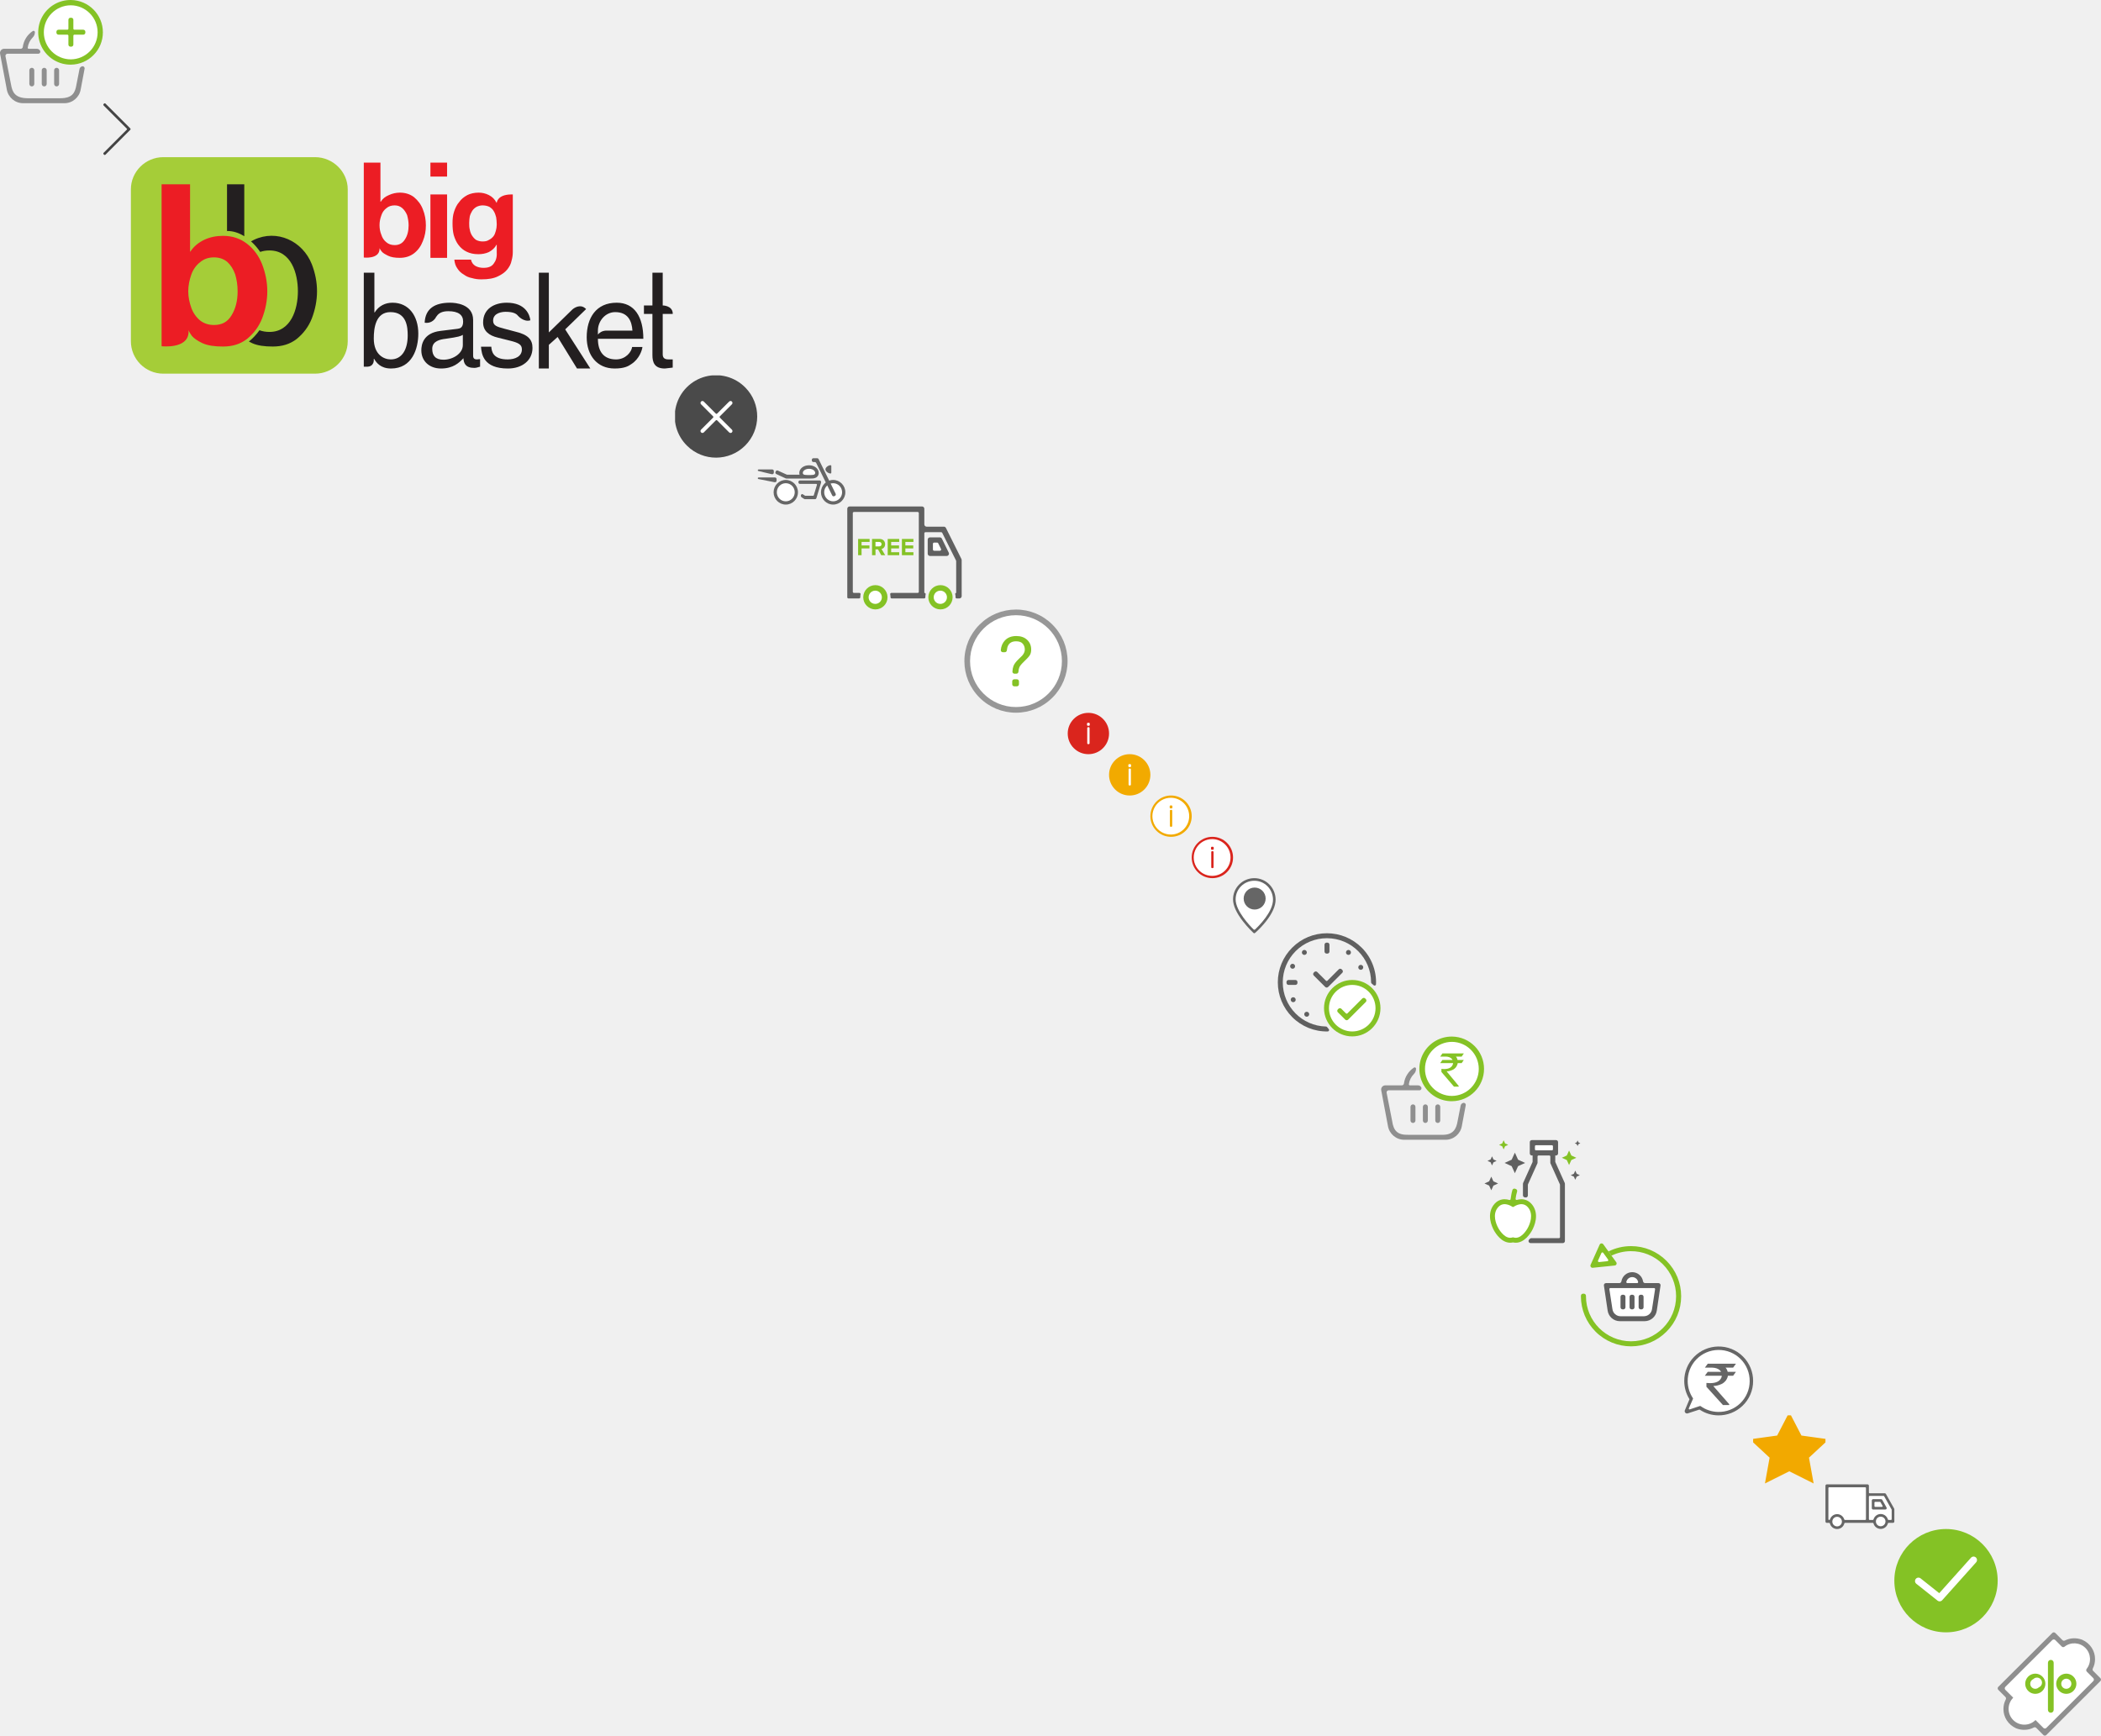
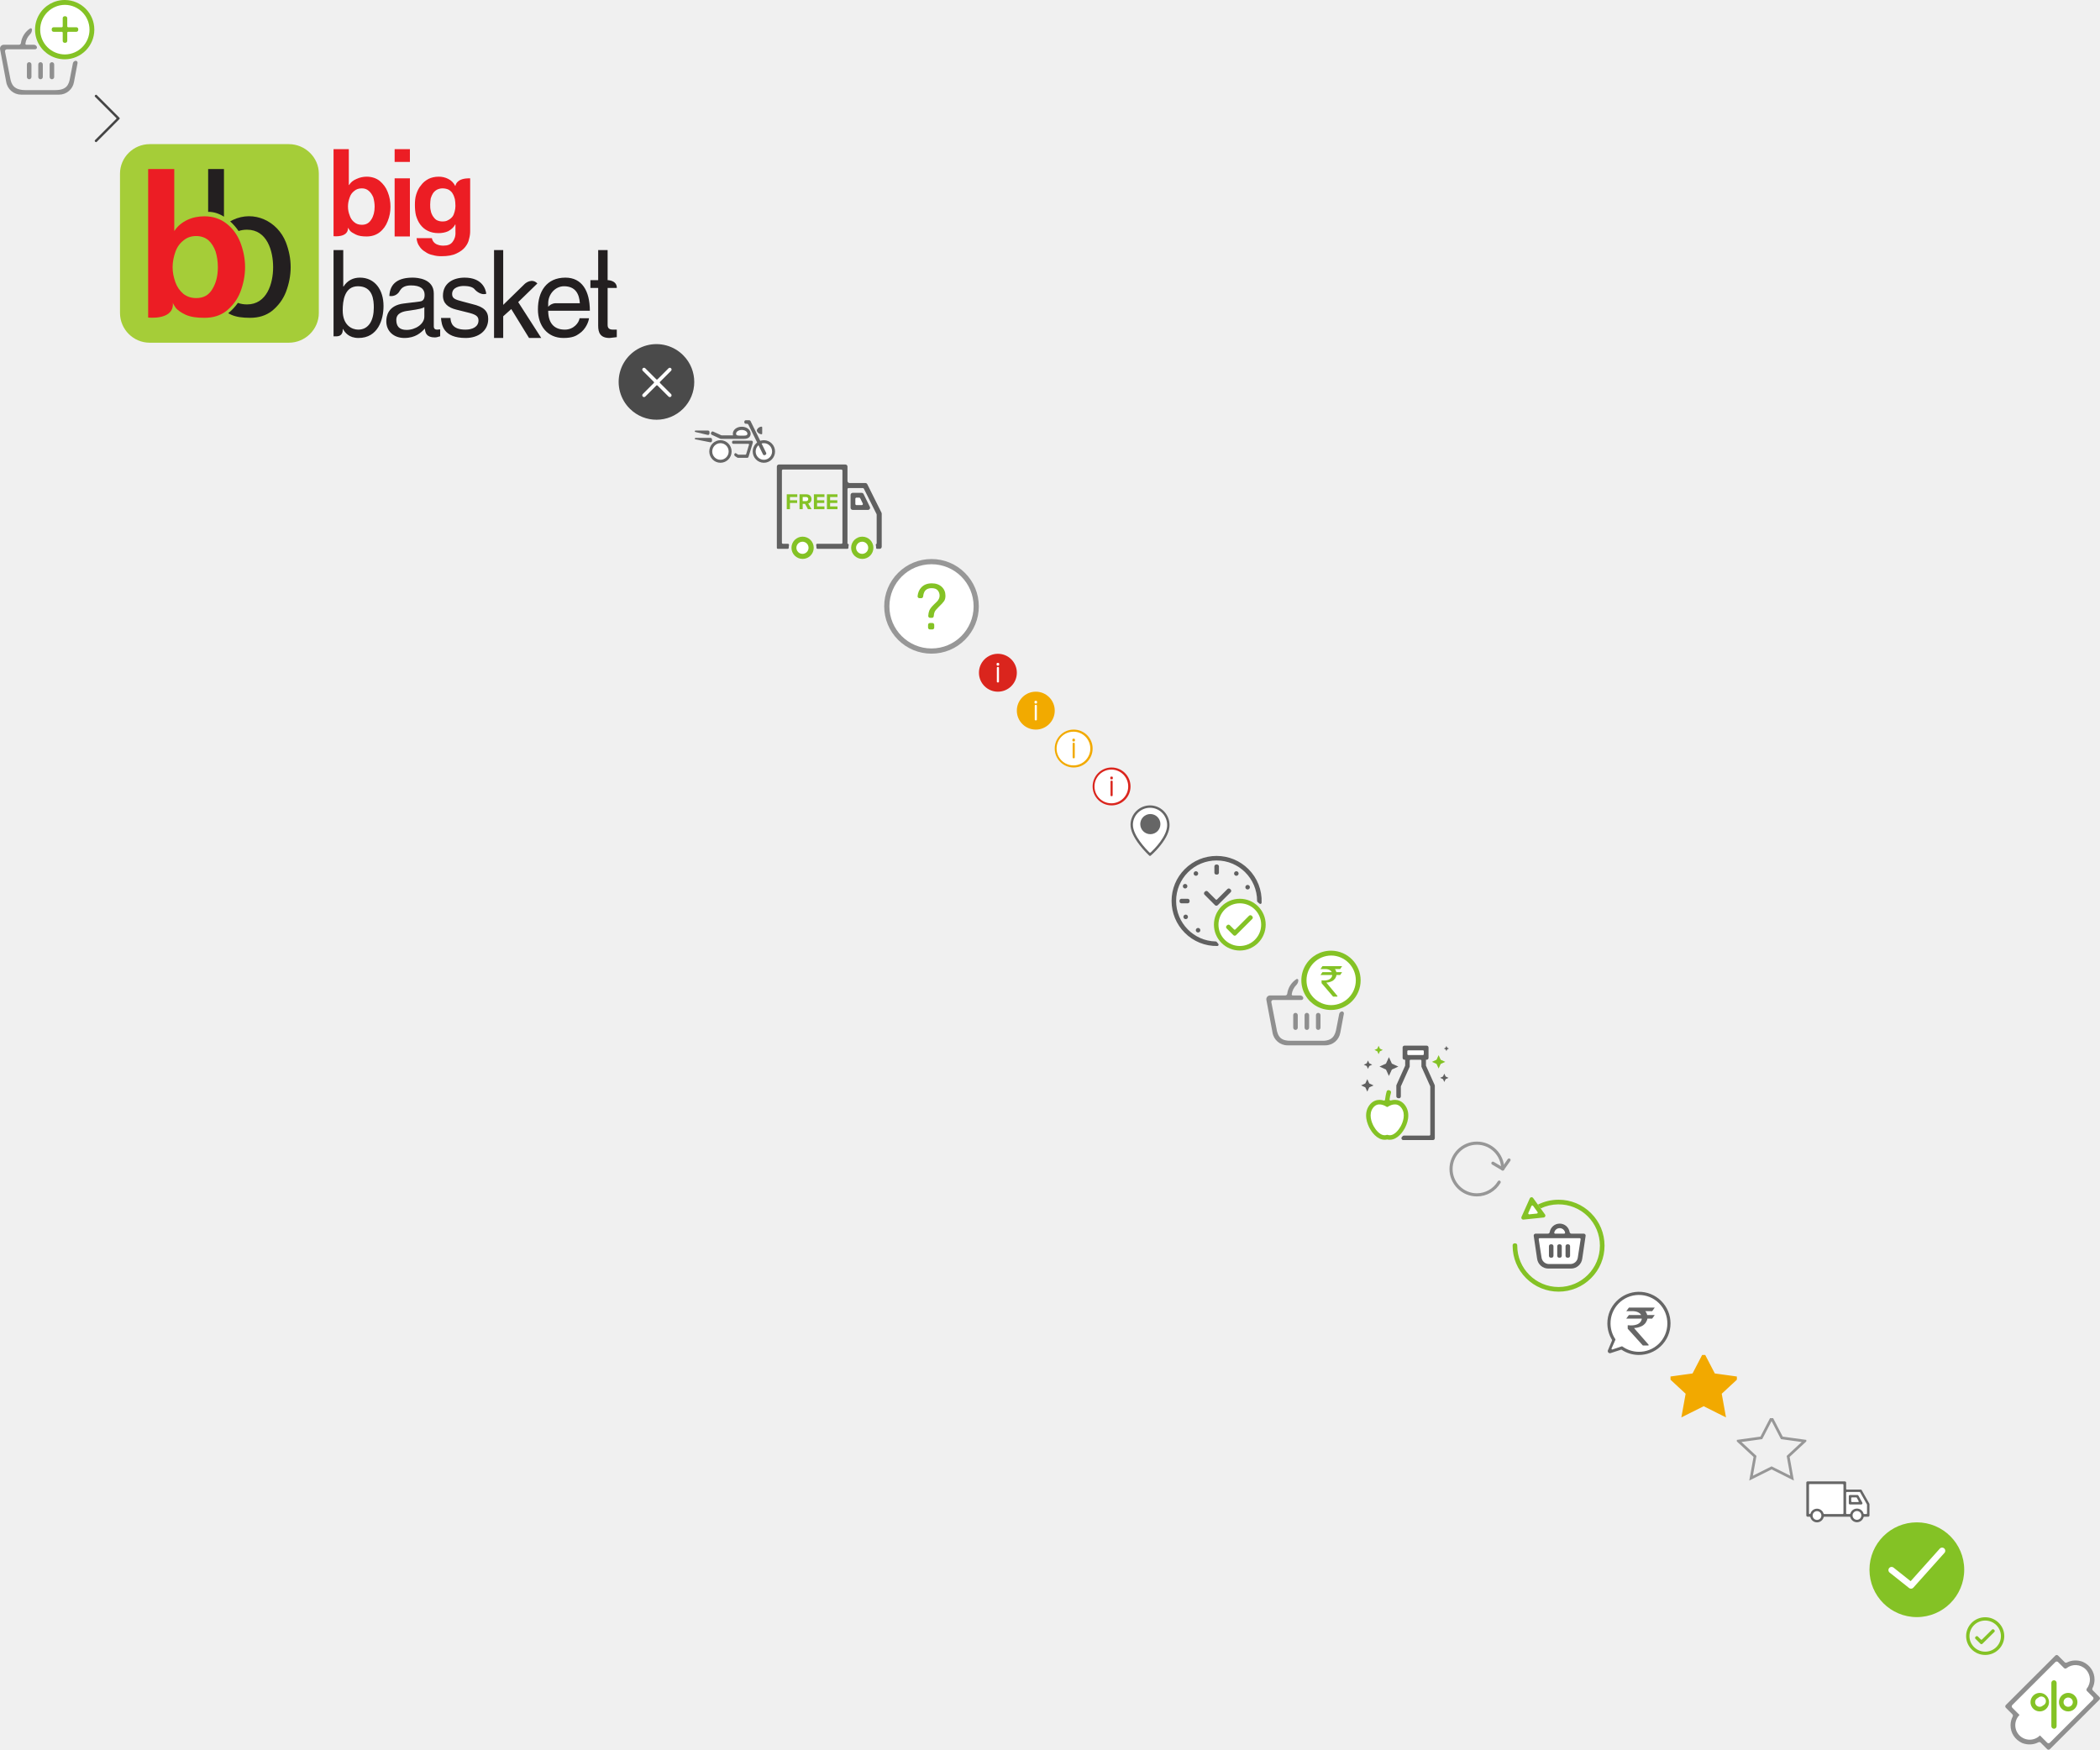
- <svg xmlns="http://www.w3.org/2000/svg" width="610" height="504" viewBox="0 0 610 504">
+ <svg xmlns="http://www.w3.org/2000/svg" width="665" height="554" viewBox="0 0 665 554">
  <svg width="30" height="30" viewBox="0 0 30 30" id="add-item" x="0" y="0">
    <g fill="none" fill-rule="evenodd">
      <path d="M20.58 0a9.388 9.388 0 1 0-.001 18.775A9.388 9.388 0 0 0 20.58 0z" fill="#84C225" />
      <path d="M20.58 17.24a7.852 7.852 0 1 1-.001-15.704 7.852 7.852 0 0 1 .001 15.703z" fill="#FFF" />
      <rect fill="#8F8F8F" fill-rule="nonzero" x="12.119" y="19.69" width="1.44" height="5.4" rx=".72" />
      <path d="M24.18 8.629H21.6a.3.3 0 0 1-.3-.3v-2.58a.6.6 0 0 0-.6-.6h-.24a.6.6 0 0 0-.6.6v2.58a.3.3 0 0 1-.3.3h-2.58a.6.6 0 0 0-.6.6v.24a.6.6 0 0 0 .6.6h2.58a.3.3 0 0 1 .3.3v2.58a.6.6 0 0 0 .6.6h.24a.6.6 0 0 0 .6-.6v-2.58a.3.3 0 0 1 .3-.3h2.58a.6.6 0 0 0 .6-.6v-.24a.6.6 0 0 0-.6-.6z" fill="#84C225" />
      <rect fill="#8F8F8F" fill-rule="nonzero" x="8.519" y="19.69" width="1.44" height="5.4" rx=".72" />
      <rect fill="#8F8F8F" fill-rule="nonzero" x="15.719" y="19.69" width="1.44" height="5.4" rx=".72" />
      <path d="M23.773 19.276a1.02 1.02 0 0 0-.692.772L22.21 24.5c-.379 2.322-1.077 4.03-4.74 4.028h-9.54c-3.531-.072-4.359-1.706-4.74-4.028l-1.601-8.18a.6.6 0 0 1 .588-.715h8.927a.6.6 0 0 0 .517-.905l-.01-.014a1.063 1.063 0 0 0-.91-.52H8.347a.3.3 0 0 1-.3-.341 5.126 5.126 0 0 1 1.468-2.961c.4-.407.622-.955.616-1.526v-.01a.389.389 0 0 0-.605-.321 6.587 6.587 0 0 0-2.91 4.637.6.6 0 0 1-.594.523H1.2a1.2 1.2 0 0 0-1.179 1.42L1.967 25.94a4.8 4.8 0 0 0 4.74 4.028h11.988a4.8 4.8 0 0 0 4.74-4.028l1.125-5.985a.6.6 0 0 0-.768-.684l-.019.005z" fill="#8F8F8F" />
    </g>
  </svg>
  <svg width="8" height="15" viewBox="0 0 8 15" id="arrow-right" x="30" y="30">
    <path d="M.208.086L.086.208a.294.294 0 0 0 0 .417l6.772 6.77a.147.147 0 0 1 0 .209L.086 14.375a.294.294 0 0 0 0 .417l.122.122a.294.294 0 0 0 .417 0l7.197-7.215a.294.294 0 0 0 0-.415L.625.086a.294.294 0 0 0-.417 0" fill="#444" fill-rule="evenodd" />
  </svg>
  <svg width="158" height="64" viewBox="0 0 158 64" id="bigbasket" x="38" y="45">
    <g fill="none" fill-rule="evenodd">
      <path d="M9.409.637h44.055c5.188 0 9.497 4.227 9.497 9.333v44.114c0 5.195-4.309 9.422-9.497 9.422H9.41c-5.188 0-9.41-4.227-9.41-9.422V9.97C0 4.864 4.222.637 9.41.637" fill="#A5CD38" />
      <path d="M79.58 24.5c-.702 1.144-1.67 1.672-2.989 1.672-.967 0-1.758-.264-2.374-.792-.704-.528-1.231-1.321-1.495-2.201-.352-.88-.528-1.762-.528-2.818 0-.969.176-1.85.528-2.818a4.077 4.077 0 0 1 1.495-2.113c.616-.529 1.407-.792 2.374-.792.88 0 1.583.263 2.198.792.616.528 1.056 1.233 1.407 2.025.264.969.44 1.937.44 2.994 0 1.585-.352 2.994-1.055 4.05m5.188-8.717c-.528-1.409-1.407-2.553-2.55-3.522-1.143-.88-2.55-1.321-4.133-1.321a7.574 7.574 0 0 0-3.165.705c-1.056.44-1.847 1.056-2.375 1.937h-.088V2.222h-4.836v27.56s4.397.529 4.572-2.377v-.352l.088.175c.088.177.264.44.528.793.352.44.967.793 1.846 1.233.88.44 2.023.617 3.43.617 1.583 0 2.99-.44 4.133-1.321 1.143-.881 2.022-2.114 2.55-3.523.616-1.496.88-2.993.88-4.578 0-1.585-.264-3.17-.88-4.667M86.967 29.87h4.837V11.468h-4.837V29.87zm0-23.598h4.837v-4.05h-4.836v4.05zM105.961 22.034c-.175.616-.352 1.144-.703 1.585a3.9 3.9 0 0 1-1.32 1.056c-.527.353-1.143.44-1.846.44a4.076 4.076 0 0 1-1.846-.44c-.528-.352-.88-.793-1.232-1.32-.263-.441-.527-1.057-.615-1.674-.176-.616-.176-1.32-.176-1.937 0-.704.088-1.32.176-1.936.176-.617.44-1.146.704-1.586.351-.528.79-.88 1.23-1.144.528-.264 1.144-.44 1.759-.44.792 0 1.496.176 2.023.44.528.352.967.704 1.231 1.233.351.528.527 1.144.703 1.76.088.617.176 1.321.176 2.113a6.72 6.72 0 0 1-.264 1.85m.264-8.189h-.088a4.832 4.832 0 0 0-2.198-2.201 6.506 6.506 0 0 0-2.99-.705c-1.231 0-2.374.264-3.253.705-.968.528-1.76 1.144-2.375 2.025-.703.792-1.143 1.76-1.495 2.817-.351 1.057-.44 2.202-.44 3.347 0 1.232.089 2.377.353 3.433.352 1.145.79 2.113 1.407 2.906.615.793 1.406 1.497 2.374 1.937.879.44 2.022.705 3.34.705 1.056 0 2.112-.176 3.079-.617.967-.528 1.758-1.232 2.198-2.113h.088v2.29c.088 1.32-.264 2.377-.879 3.17-.616.88-1.583 1.232-2.99 1.232-.88 0-1.583-.176-2.286-.528a2.702 2.702 0 0 1-1.32-1.85h-4.836c.088.969.352 1.85.88 2.554a5.086 5.086 0 0 0 1.847 1.761c.703.529 1.494.88 2.462 1.057.879.264 1.758.352 2.637.352 2.023 0 3.606-.264 4.837-.88 1.143-.529 2.11-1.233 2.726-2.026.615-.792 1.055-1.585 1.23-2.553.265-.88.353-1.762.353-2.466v-16.73h-.616c-3.87.088-4.045 2.378-4.045 2.378" fill="#EC1D24" />
      <path d="M157.315 46.16v-.353c-.263-2.113-2.902-2.113-2.902-2.113v-9.51h-2.99v9.51h-2.462v2.466h2.462v11.975c0 2.113.616 3.874 3.606 3.874.352 0 1.231-.176 2.286-.264v-2.377h-1.055c-.615 0-1.847 0-1.847-1.41V46.16h2.902zM132.166 44.751c-1.671-1.761-3.693-.176-4.045.176l-6.771 6.604V34.185h-2.902v27.824h2.902v-6.868l2.55-2.289 5.628 9.157h3.869l-7.298-11.359 6.067-5.899zM111.501 51.267l-2.99-.793c-2.374-.616-3.34-.968-3.34-2.377 0-2.29 2.725-2.553 3.605-2.553 2.022 0 3.077.44 3.605 1.144 0 0 1.67 1.937 3.605 1.32-.176-1.496-1.319-5.106-6.859-5.106-3.605 0-6.86 1.761-6.86 5.723 0 2.466 1.672 3.786 4.222 4.403l3.517.88c2.55.617 3.518 1.145 3.518 2.554 0 2.025-1.934 2.906-4.133 2.906-4.22 0-4.661-2.29-4.748-3.698h-2.99c.176 2.2.703 6.34 7.826 6.34 4.045 0 7.122-2.29 7.122-5.988 0-2.466-1.319-3.874-5.1-4.755" fill="#231F20" />
      <path d="M140.608 45.632c3.693 0 4.836 2.553 5.012 5.371h-7.739c-1.142.088-1.846.616-2.285 1.144v-1.144c0-2.818 2.198-5.371 5.012-5.371m.263 13.736c-3.517 0-5.275-2.202-5.275-5.988h13.19c0-6.34-2.55-10.478-7.74-10.478-5.978 0-8.704 4.402-8.704 10.038 0 5.195 2.99 9.069 8.09 9.069 2.902 0 4.045-.704 4.924-1.32 2.287-1.497 3.078-4.05 3.166-4.931h-2.99c-.176 1.408-1.847 3.61-4.66 3.61M96.376 55.23c0 2.377-2.813 4.226-5.627 4.226-2.286 0-3.254-1.145-3.254-3.17 0-2.29 2.374-2.73 3.87-2.906 3.78-.528 4.484-.793 5.011-1.145v2.994zm4.045 4.138c-.615 0-1.055-.264-1.055-1.057v-10.39c0-4.667-5.188-5.019-6.683-5.019-4.396 0-7.21 1.673-7.386 5.811 1.67.264 2.726-.705 3.166-1.409.087-.176.175-.351.35-.528.528-.792 1.496-1.409 3.343-1.409 2.902 0 4.309 1.057 4.309 2.995 0 1.76-.88 2.024-1.584 2.113l-5.012.616c-5.1.616-5.54 4.138-5.54 5.635 0 3.17 2.375 5.283 5.716 5.283 3.518 0 5.277-1.673 6.507-2.994.088 1.41.527 2.818 3.166 2.818.703 0 1.143-.264 1.67-.352V59.28c-.351 0-.703.088-.967.088zM75.448 59.368c-1.935 0-4.924-1.321-4.924-6.076 0-2.994.527-7.66 4.836-7.66 4.748 0 5.012 4.402 5.012 6.78 0 3.962-1.583 6.956-4.924 6.956m.528-16.466c-2.11 0-3.958.88-5.188 2.818h-.089V34.185h-3.077V61.48h1.143c1.582-.088 1.759-1.497 1.759-1.76v-.53h.087c.616 1.057 1.847 2.818 4.925 2.818 6.156 0 7.914-5.811 7.914-10.126 0-5.107-2.726-8.98-7.474-8.98M32.924 8.518h-5.012v13.558c1.79-.022 3.48.555 5.012 1.529V8.518z" fill="#231F20" />
      <path d="M29.23 46.556c-1.142 1.937-2.813 2.817-5.1 2.817-1.582 0-2.901-.44-4.044-1.32a8.484 8.484 0 0 1-2.55-3.698c-.529-1.497-.88-3.082-.88-4.755s.351-3.346.88-4.843c.527-1.497 1.406-2.73 2.55-3.61 1.143-.968 2.462-1.409 4.044-1.409 1.495 0 2.814.44 3.87 1.321.967.88 1.758 2.113 2.286 3.61.44 1.497.704 3.082.704 4.93 0 2.819-.616 5.108-1.76 6.957m8.882-14.793c-.967-2.465-2.462-4.49-4.397-5.987-1.934-1.497-4.22-2.29-6.946-2.29-1.935 0-3.782.353-5.452 1.145-1.672.792-3.078 1.937-4.045 3.434h-.088V8.518H8.918v47.02s7.562.88 7.826-3.963V50.782l.088.353c.175.352.44.792.88 1.409.615.704 1.582 1.408 3.077 2.113 1.583.704 3.517.968 5.98.968 2.726 0 5.012-.704 6.946-2.2 1.935-1.586 3.43-3.523 4.397-5.988.968-2.554 1.495-5.196 1.495-7.837 0-2.73-.527-5.283-1.495-7.837" fill="#EC1D24" />
      <path d="M52.549 31.763c-2.67-6.804-10.165-10.277-16.796-7.132-.299.142-.589.295-.87.46a16.743 16.743 0 0 1 2.666 3.061c.82-.289 1.708-.426 2.678-.426 6.372 0 8.264 6.735 8.264 11.883 0 5.202-2.02 11.777-8.264 11.777-1.056 0-2.013-.163-2.892-.488a16.44 16.44 0 0 1-3.06 3.272c.29.162.606.324.95.487 1.583.704 3.517.968 5.98.968 2.726 0 5.012-.704 6.947-2.2 1.934-1.586 3.43-3.523 4.397-5.988.967-2.554 1.494-5.196 1.494-7.837 0-2.73-.527-5.283-1.494-7.837" fill="#231F20" />
    </g>
  </svg>
  <svg width="24" height="24" viewBox="0 0 24 24" id="close" x="196" y="109">
    <g fill="none" fill-rule="evenodd">
      <path d="M11.96 22.652c-5.88 0-10.648-4.766-10.648-10.646C1.313 6.126 6.08 1.36 11.96 1.36s10.646 4.767 10.646 10.647S17.84 22.652 11.96 22.652z" fill="#4A4A4A" />
      <path d="M20.415 3.55A11.959 11.959 0 1 0 3.503 20.461 11.959 11.959 0 0 0 20.415 3.549z" fill="#4A4A4A" />
      <path d="M16.5 15.763l-3.516-3.515a.234.234 0 0 1 0-.332L16.5 8.4a.563.563 0 1 0-.797-.796l-3.515 3.515a.234.234 0 0 1-.332 0L8.34 7.604a.562.562 0 1 0-.796.796l3.515 3.516a.234.234 0 0 1 0 .332l-3.515 3.515a.562.562 0 1 0 .796.797l3.516-3.516a.234.234 0 0 1 .332 0l3.515 3.516a.563.563 0 1 0 .797-.797z" fill="#FFF" fill-rule="nonzero" />
    </g>
  </svg>
  <svg width="26" height="14" viewBox="0 0 26 14" id="exp-del" x="220" y="133">
    <g fill="none" fill-rule="evenodd">
      <path d="M8.142 6.37c-1.953 0-3.536 1.6-3.536 3.576 0 1.975 1.583 3.576 3.536 3.576 1.952 0 3.535-1.601 3.535-3.576S10.094 6.37 8.142 6.37" fill="#666" />
      <path d="M8.142 12.578c-1.437 0-2.602-1.179-2.602-2.632 0-1.454 1.165-2.632 2.602-2.632 1.437 0 2.602 1.178 2.602 2.632 0 1.453-1.165 2.632-2.602 2.632" fill="#FFF" />
      <path d="M18.407 7.017c0-.272-.172-.493-.384-.493h-5.832c-.212 0-.384.22-.384.493 0 .272.172.493.384.493h4.77c.157 0 .269.15.224.3l-.904 2.987a.233.233 0 0 1-.223.165h-2.227a.233.233 0 0 1-.126-.037l-.629-.404v.002a.314.314 0 0 0-.172-.054c-.211 0-.383.221-.383.493a.52.52 0 0 0 .213.44l-.001.002.767.493v-.002c.053.033.11.054.172.054h3.008c.163 0 .301-.13.357-.315l1.343-4.438a.618.618 0 0 0 .027-.18M21.087 2.078c-.834.122-1.432.766-1.432 1.212 0 .446.598 1.09 1.432 1.211.013.002.275 0 .275-.24V2.319c0-.24-.262-.242-.275-.24M21.895 6.37c-1.953 0-3.536 1.6-3.536 3.576 0 1.975 1.583 3.576 3.536 3.576 1.952 0 3.535-1.601 3.535-3.576S23.847 6.37 21.895 6.37" fill="#666" />
      <path d="M21.895 12.578c-1.437 0-2.603-1.179-2.603-2.632 0-1.454 1.166-2.632 2.603-2.632 1.437 0 2.602 1.178 2.602 2.632 0 1.453-1.165 2.632-2.602 2.632" fill="#FFF" />
      <path d="M21.615 10.865l-4.641-9.433a.466.466 0 0 0-.418-.26h-.387a.466.466 0 0 1-.466-.466V.52c0-.257.208-.465.466-.465h1.084c.177 0 .34.1.418.26l4.948 10.058c.114.23.019.51-.213.623l-.167.082a.467.467 0 0 1-.624-.213" fill="#666" />
      <path d="M14.887 2.107c-1.582 0-2.82.975-2.82 2.218 0 .186.028.361.083.523H8.565a.414.414 0 0 1-.214-.06L5.855 3.659a.421.421 0 0 0-.593.177l-.086.162a.483.483 0 0 0 .166.634l2.735 1.273c.065.039.138.06.213.06h5.858a.41.41 0 0 0 .068-.007c.1.002.199.003.3.003h.742c.47 0 .927-.01 1.329-.139.702-.224 1.12-.783 1.12-1.497 0-1.243-1.239-2.218-2.82-2.218" fill="#666" />
      <path d="M14.887 4.936c-.168 0-.33.002-.483 0-.52.005-.902-.088-.902-.088-.27-.093-.41-.234-.41-.523 0-.66.804-1.194 1.795-1.194.991 0 1.795.535 1.795 1.194 0 .66-.804.611-1.795.611" fill="#FFF" />
      <path d="M4.092 4.702L.19 3.773c-.27-.064-.222-.454.056-.454h3.957c.26 0 .47.206.47.46v.475a.468.468 0 0 1-.581.448M4.884 7.028L.19 6.1c-.27-.064-.222-.454.056-.454h4.75c.259 0 .47.206.47.46v.474a.468.468 0 0 1-.582.448" fill="#666" />
    </g>
  </svg>
  <svg width="34" height="30" viewBox="0 0 34 30" id="free-delivery" x="246" y="147">
    <g fill="none" fill-rule="evenodd">
      <path d="M28.041 5.934h-5.005a.667.667 0 0 1-.667-.667V.733a.667.667 0 0 0-.667-.666H.667A.667.667 0 0 0 0 .733v25.713c0 .18.146.327.327.327H3.44c.182 0 .327-.15.327-.332v-.003c0-.295.029-.583.085-.861a.335.335 0 0 0-.326-.404H1.933a.333.333 0 0 1-.333-.333V2c0-.184.15-.333.333-.333h18.503c.184 0 .333.149.333.333v22.84c0 .184-.15.333-.333.333h-7.647a.335.335 0 0 0-.326.404c.056.278.085.566.085.86v.004c0 .183.144.332.327.332h9.457c.183 0 .332-.15.332-.332v-.003c0-.298.03-.589.086-.87a.328.328 0 0 0-.319-.395h-.062V7.867c0-.184.15-.333.333-.333h4.556c.126 0 .242.071.298.184l4.021 8.057a.333.333 0 0 1 .035.149v9.249a.274.274 0 0 0-.268.332 4.389 4.389 0 0 1 .1.99.274.274 0 0 0 .274.278h.828a.667.667 0 0 0 .666-.667v-10.48a.667.667 0 0 0-.07-.298l-4.504-9.025a.667.667 0 0 0-.597-.37" fill="#606060" />
      <path d="M8.158 22.912a3.53 3.53 0 0 0-3.526 3.526 3.53 3.53 0 0 0 3.526 3.525 3.53 3.53 0 0 0 3.525-3.525 3.53 3.53 0 0 0-3.525-3.526" fill="#84C225" />
      <path d="M8.158 28.363a1.926 1.926 0 1 1 0-3.851 1.926 1.926 0 0 1 0 3.851" fill="#FFF" />
      <path d="M27.054 22.912a3.53 3.53 0 0 0-3.526 3.526 3.53 3.53 0 0 0 3.526 3.525 3.53 3.53 0 0 0 3.526-3.525 3.53 3.53 0 0 0-3.526-3.526" fill="#84C225" />
      <path d="M27.054 28.363a1.926 1.926 0 1 1 0-3.851 1.926 1.926 0 0 1 0 3.851" fill="#FFF" />
      <path fill="#84C225" d="M3.14 9.5h3.341v.863H4.146v1.026h2.286v.864H4.146v1.968H3.14zM8.923 12.529h-.736v1.692H7.182V9.5H9.39c.984 0 1.586.644 1.586 1.521 0 .836-.524 1.282-1.034 1.402l1.062 1.798H9.851l-.928-1.692z" />
      <path d="M9.242 10.363H8.187v1.302h1.055c.403 0 .708-.254.708-.65 0-.397-.305-.652-.708-.652z" fill="#FFF" />
      <path fill="#84C225" d="M11.733 9.5h3.341v.863h-2.336v1.026h2.286v.864h-2.286v1.097h2.336v.87h-3.34zM15.86 9.5h3.34v.863h-2.335v1.026h2.286v.864h-2.286v1.097H19.2v.87h-3.34z" />
      <path d="M26.867 9.04h-2.852a.667.667 0 0 0-.666.666v4.07c0 .368.298.667.666.667h4.845a.667.667 0 0 0 .599-.96l-1.994-4.07a.667.667 0 0 0-.598-.374" fill="#606060" />
      <path d="M25.222 10.554h.856c.137 0 .262.078.323.202l.81 1.655a.359.359 0 0 1-.322.516h-1.667a.359.359 0 0 1-.359-.359v-1.655c0-.198.161-.359.36-.359" fill="#FFF" />
    </g>
  </svg>
  <svg width="30" height="30" viewBox="0 0 30 30" id="help" x="280" y="177">
    <g fill="none" fill-rule="evenodd">
      <path d="M25.569 4.387A14.88 14.88 0 0 0 14.978 0c-4 0-7.762 1.558-10.591 4.387A14.88 14.88 0 0 0 0 14.978c0 4 1.558 7.762 4.387 10.591a14.88 14.88 0 0 0 10.591 4.387c4 0 7.762-1.558 10.591-4.387a14.88 14.88 0 0 0 4.387-10.591c0-4-1.558-7.762-4.387-10.591z" fill="#979797" />
      <path d="M14.978 28.312c-7.364 0-13.334-5.97-13.334-13.334S7.614 1.644 14.978 1.644s13.334 5.97 13.334 13.334-5.97 13.334-13.334 13.334z" fill="#FFF" />
      <path d="M14.474 20.253h.78c.323 0 .586.263.586.587v.867a.587.587 0 0 1-.587.588h-.779a.587.587 0 0 1-.587-.588v-.867c0-.324.263-.587.587-.587zM11.752 8.981c.809-.86 1.918-1.29 3.329-1.29 1.305 0 2.35.368 3.134 1.104.785.736 1.178 1.677 1.178 2.822 0 .693-.142 1.256-.427 1.688-.285.431-.868 1.066-1.75 1.904-.641.608-1.059 1.123-1.252 1.545-.148.323-.24.764-.275 1.322a.586.586 0 0 1-.585.548h-.573a.588.588 0 0 1-.586-.626c.04-.652.145-1.197.315-1.636.222-.573.717-1.228 1.485-1.968l.8-.775a3.37 3.37 0 0 0 .585-.697c.272-.425.408-.867.408-1.325 0-.641-.196-1.197-.586-1.669-.39-.47-1.037-.706-1.94-.706-1.115 0-1.886.406-2.314 1.217-.188.352-.312.826-.374 1.421a.589.589 0 0 1-.584.532h-.585a.588.588 0 0 1-.585-.645c.107-1.118.501-2.04 1.182-2.766z" fill="#84C225" />
    </g>
  </svg>
  <svg width="12" height="12" viewBox="0 0 12 12" id="info-active-filled" x="310" y="207">
    <g fill="none" fill-rule="evenodd">
      <path d="M10.243 1.757A5.96 5.96 0 0 0 6 0a5.96 5.96 0 0 0-4.243 1.757A5.96 5.96 0 0 0 0 6a5.96 5.96 0 0 0 1.757 4.243A5.96 5.96 0 0 0 6 12a5.96 5.96 0 0 0 4.243-1.757A5.96 5.96 0 0 0 12 6a5.96 5.96 0 0 0-1.757-4.243" fill="#DA251D" />
      <path d="M5.95 9.087c-.154 0-.28-.111-.28-.248V4.41c0-.137.126-.248.28-.248h.111c.155 0 .28.11.28.247V8.84c0 .137-.125.248-.28.248H5.95zM6.162 2.89h-.33a.231.231 0 0 0-.23.231v.396c0 .128.103.231.23.231h.33a.231.231 0 0 0 .231-.23V3.12a.231.231 0 0 0-.231-.23" fill="#FFF" />
    </g>
  </svg>
  <svg width="12" height="12" viewBox="0 0 12 12" id="info-orange-filled" x="322" y="219">
    <g fill="none" fill-rule="evenodd">
      <path d="M10.243 1.757A5.96 5.96 0 0 0 6 0a5.96 5.96 0 0 0-4.243 1.757A5.96 5.96 0 0 0 0 6a5.96 5.96 0 0 0 1.757 4.243A5.96 5.96 0 0 0 6 12a5.96 5.96 0 0 0 4.243-1.757A5.96 5.96 0 0 0 12 6a5.96 5.96 0 0 0-1.757-4.243" fill="#F2AA00" />
      <path d="M5.95 9.087c-.154 0-.28-.111-.28-.248V4.41c0-.137.126-.248.28-.248h.111c.155 0 .28.11.28.247V8.84c0 .137-.125.248-.28.248H5.95zM6.162 2.89h-.33a.231.231 0 0 0-.23.231v.396c0 .128.103.231.23.231h.33a.231.231 0 0 0 .231-.23V3.12a.231.231 0 0 0-.231-.23" fill="#FFF" />
    </g>
  </svg>
  <svg width="12" height="12" viewBox="0 0 12 12" id="info-orange-lined" x="334" y="231">
    <g fill="none" fill-rule="evenodd">
      <path d="M10.243 1.757A5.96 5.96 0 0 0 6 0a5.96 5.96 0 0 0-4.243 1.757A5.96 5.96 0 0 0 0 6a5.96 5.96 0 0 0 1.757 4.243A5.96 5.96 0 0 0 6 12a5.96 5.96 0 0 0 4.243-1.757A5.96 5.96 0 0 0 12 6a5.96 5.96 0 0 0-1.757-4.243" fill="#F2AA00" />
      <path d="M6 11.341A5.342 5.342 0 1 1 6 .658a5.342 5.342 0 0 1 0 10.683" fill="#FFF" />
      <path d="M5.95 9.087c-.154 0-.28-.111-.28-.248V4.41c0-.137.126-.248.28-.248h.111c.155 0 .28.11.28.247V8.84c0 .137-.125.248-.28.248H5.95zM6.162 2.89h-.33a.231.231 0 0 0-.23.231v.396c0 .128.103.231.23.231h.33a.231.231 0 0 0 .231-.23V3.12a.231.231 0 0 0-.231-.23" fill="#F2AA00" />
    </g>
  </svg>
  <svg width="12" height="12" viewBox="0 0 12 12" id="info-red-lined" x="346" y="243">
    <g fill="none" fill-rule="evenodd">
      <path d="M10.243 1.757A5.96 5.96 0 0 0 6 0a5.96 5.96 0 0 0-4.243 1.757A5.96 5.96 0 0 0 0 6a5.96 5.96 0 0 0 1.757 4.243A5.96 5.96 0 0 0 6 12a5.96 5.96 0 0 0 4.243-1.757A5.96 5.96 0 0 0 12 6a5.96 5.96 0 0 0-1.757-4.243" fill="#DA251D" />
      <path d="M6 11.341A5.342 5.342 0 1 1 6 .658a5.342 5.342 0 0 1 0 10.683" fill="#FFF" />
      <path d="M5.95 9.087c-.154 0-.28-.111-.28-.248V4.41c0-.137.126-.248.28-.248h.111c.155 0 .28.11.28.247V8.84c0 .137-.125.248-.28.248H5.95zM6.162 2.89h-.33a.231.231 0 0 0-.23.231v.396c0 .128.103.231.23.231h.33a.231.231 0 0 0 .231-.23V3.12a.231.231 0 0 0-.231-.23" fill="#DA251D" />
    </g>
  </svg>
  <svg width="13" height="16" viewBox="0 0 13 16" id="location" x="358" y="255">
    <g fill="none" fill-rule="evenodd">
      <path d="M12.351 6.164a6.296 6.296 0 0 0-1.825-4.353A6.092 6.092 0 0 0 6.074.001a6.193 6.193 0 0 0-4.255 1.792A6.102 6.102 0 0 0 0 6.18c.006 1.76.97 3.899 2.874 6.355 1.375 1.776 2.73 3.053 2.787 3.107l.29.273c.117.11.301.114.42.007l.301-.264a25.55 25.55 0 0 0 2.83-3.023c1.923-2.42 2.88-4.598 2.85-6.471z" fill="#666" />
      <path d="M6.397 14.893a.316.316 0 0 1-.436-.007C4.96 13.897.764 9.556.751 6.176.74 3.182 3.181.754 6.174.754 9.17.753 11.55 3.18 11.6 6.177c.06 3.593-4.183 7.764-5.203 8.716z" fill="#FFF" />
      <path d="M6.274 2.735c-1.76 0-3.19 1.43-3.19 3.19 0 1.758 1.43 3.19 3.19 3.19s3.19-1.432 3.19-3.19c0-1.76-1.43-3.19-3.19-3.19z" fill="#666" />
      <path d="M6.274 8.362a2.439 2.439 0 1 1 0 0z" fill="#FFF" />
    </g>
  </svg>
  <svg width="30" height="30" viewBox="0 0 30 30" id="ontime" x="371" y="271">
    <g fill="none" fill-rule="evenodd">
      <path d="M21.608 13.563c-4.519 0-8.196 3.677-8.196 8.196 0 4.52 3.677 8.196 8.196 8.196 4.52 0 8.196-3.677 8.196-8.196s-3.677-8.196-8.196-8.196" fill="#84C225" />
      <path d="M21.608 28.518a6.759 6.759 0 1 1 0-13.518 6.759 6.759 0 0 1 0 13.518" fill="#FFF" />
      <path d="M13.977 27.08c-6.959-.152-12.552-5.845-12.54-12.843a12.8 12.8 0 0 1 12.823-12.8c7.082 0 12.823 5.741 12.823 12.823v.002a.41.41 0 0 0 .152.322c.2.16.394.328.58.504a.41.41 0 0 0 .695-.28 14.167 14.167 0 0 0-4.167-10.632A14.244 14.244 0 0 0 14.26 0C10.451 0 6.87 1.483 4.177 4.177A14.166 14.166 0 0 0 0 14.26c0 3.787 1.5 7.406 4.177 10.083a14.167 14.167 0 0 0 10.31 4.175.411.411 0 0 0 .3-.687 9.222 9.222 0 0 1-.492-.593.41.41 0 0 0-.318-.159" fill="#606060" />
      <path d="M14.395 5.906h-.24a.599.599 0 0 1-.599-.599V3.32c0-.33.268-.599.6-.599h.239c.33 0 .598.269.598.6v1.986c0 .331-.268.6-.598.6M2.518 14.404v-.24c0-.33.268-.599.599-.599h1.987c.33 0 .599.268.599.6v.239c0 .33-.268.598-.6.598H3.118a.599.599 0 0 1-.599-.598" fill="#606060" />
      <path d="M19.568 25.087l-2.138-2.138a.599.599 0 0 1 0-.847l.17-.17a.599.599 0 0 1 .847 0l1.333 1.334a.3.3 0 0 0 .423 0l4.327-4.326a.599.599 0 0 1 .847 0l.17.169a.599.599 0 0 1 0 .847l-5.132 5.13a.599.599 0 0 1-.847 0" fill="#84C225" />
      <path d="M5.009 9.586a.719.719 0 1 1-1.438 0 .719.719 0 0 1 1.438 0M5.188 19.268a.719.719 0 1 1-1.437 0 .719.719 0 0 1 1.437 0M24.8 9.898a.719.719 0 1 1-1.438 0 .719.719 0 0 1 1.438 0M8.426 5.54a.719.719 0 1 1-1.437 0 .719.719 0 0 1 1.437 0M9.112 23.52a.719.719 0 1 1-1.438 0 .719.719 0 0 1 1.438 0M21.226 5.54a.719.719 0 1 1-1.437 0 .719.719 0 0 1 1.437 0M11.451 11.26l2.52 2.519a.3.3 0 0 0 .423 0l3.303-3.303a.599.599 0 0 1 .847 0l.17.17a.599.599 0 0 1 0 .846l-4.108 4.107a.599.599 0 0 1-.847 0l-3.324-3.324a.599.599 0 0 1 0-.846l.17-.17a.599.599 0 0 1 .846 0" fill="#606060" />
    </g>
  </svg>
  <svg width="30" height="30" viewBox="0 0 30 30" id="pay" x="401" y="301">
    <g fill="none" fill-rule="evenodd">
      <path d="M20.58 0a9.388 9.388 0 1 0-.001 18.775A9.388 9.388 0 0 0 20.58 0z" fill="#84C225" />
      <path d="M20.58 17.24a7.852 7.852 0 1 1-.001-15.704 7.852 7.852 0 0 1 .001 15.703z" fill="#FFF" />
      <rect fill="#8F8F8F" fill-rule="nonzero" x="12.119" y="19.69" width="1.44" height="5.4" rx=".72" />
      <rect fill="#8F8F8F" fill-rule="nonzero" x="8.519" y="19.69" width="1.44" height="5.4" rx=".72" />
      <rect fill="#8F8F8F" fill-rule="nonzero" x="15.719" y="19.69" width="1.44" height="5.4" rx=".72" />
      <path d="M23.773 19.276a1.02 1.02 0 0 0-.692.772L22.21 24.5c-.379 2.322-1.272 4.163-4.74 4.028h-9.54c-3.114.078-4.324-1.074-4.74-4.028l-1.601-8.18a.6.6 0 0 1 .588-.715h8.927a.6.6 0 0 0 .517-.905l-.01-.014a1.063 1.063 0 0 0-.91-.52H8.347a.3.3 0 0 1-.3-.341 5.126 5.126 0 0 1 1.468-2.961c.4-.407.622-.955.616-1.526v-.01a.389.389 0 0 0-.605-.321 6.587 6.587 0 0 0-2.91 4.637.6.6 0 0 1-.594.523H1.2a1.2 1.2 0 0 0-1.179 1.42L1.967 25.94a4.8 4.8 0 0 0 4.74 4.028h11.988a4.8 4.8 0 0 0 4.74-4.028l1.125-5.985a.6.6 0 0 0-.768-.684l-.019.005z" fill="#8F8F8F" />
      <path d="M17.786 4.897h6.212v.013c-.366.564-.573.866-.62.904h-1.66c.228.267.383.592.465.976h1.77c.021.004.032.012.032.025-.396.594-.598.892-.607.892h-1.15c-.025.305-.172.673-.439 1.104-.353.435-.69.717-1.014.846-.602.288-1.18.432-1.73.432v.013c0 .043.135.222.407.536l3.067 3.7v.175c0 .017-.01.026-.032.026h-1.35c-2.428-2.829-3.642-4.25-3.642-4.262v-.86l.013-.032c.215.03.467.046.755.046 1.36 0 2.207-.442 2.538-1.324.052-.13.078-.263.078-.4h-3.694c-.017 0-.026-.01-.026-.026.41-.594.618-.891.627-.891h2.931v-.013c-.168-.34-.493-.605-.975-.795a3.044 3.044 0 0 0-.93-.168h-1.64v-.032c.396-.59.6-.885.614-.885z" fill="#84C225" />
    </g>
  </svg>
  <svg width="28" height="30" viewBox="0 0 28 30" id="quality" x="431" y="331">
    <g fill="none" fill-rule="evenodd">
      <path d="M23.32 12.55l-2.752-6.114a.3.3 0 0 1-.017-.099V4.533h.22c.328 0 .596-.267.596-.597V.656A.596.596 0 0 0 20.77.06h-7.016a.596.596 0 0 0-.596.596v3.28c0 .33.267.597.596.597h.22v1.804a.298.298 0 0 1-.018.1l-2.752 6.113a.596.596 0 0 0-.034.199v3.348c0 .296.216.546.509.59.068.01.137.022.207.036a.597.597 0 0 0 .715-.584v-3.107c0-.034.006-.068.017-.1l2.77-6.162a.298.298 0 0 0 .017-.099v-1.84c0-.165.133-.298.298-.298h3.119c.164 0 .298.133.298.298v1.84a.3.3 0 0 0 .017.1l2.769 6.162a.3.3 0 0 1 .017.099V28.24a.298.298 0 0 1-.298.298h-8.019a.597.597 0 0 0-.447.203 9.23 9.23 0 0 1-.203.222.596.596 0 0 0 .432 1.007h9.37c.33 0 .596-.267.596-.597V12.75a.597.597 0 0 0-.034-.199z" fill="#606060" />
      <path d="M19.875 2.744a.298.298 0 0 1-.298.298h-4.63a.298.298 0 0 1-.298-.298v-.895c0-.165.133-.298.298-.298h4.63c.165 0 .298.133.298.298v.895z" fill="#FFF" />
      <path d="M13.984 18.998c-1.046-1.456-2.358-1.762-3.275-1.762a4.68 4.68 0 0 0-1.298.194.298.298 0 0 1-.38-.323c.075-.604.208-1.35.441-2.108a.595.595 0 0 0-.362-.73l-.224-.084a.597.597 0 0 0-.779.384c-.253.821-.436 2.035-.516 2.632a.297.297 0 0 1-.379.247 4.712 4.712 0 0 0-1.357-.212c-.917 0-2.23.306-3.276 1.762-.818 1.14-1.132 2.57-.91 4.14.2 1.4.781 2.604 1.11 3.197.46.828 2.157 3.53 4.695 3.53.272 0 .542-.03.808-.093.265.062.535.094.807.094 2.538 0 4.235-2.703 4.695-3.53.329-.594.91-1.798 1.11-3.199.223-1.568-.092-3-.91-4.139" fill="#84C225" />
      <path d="M12.532 25.64c-.47.849-2.144 3.381-4.155 2.67a.287.287 0 0 0-.19 0c-2.011.711-3.685-1.821-4.156-2.67-.764-1.376-1.659-3.9-.289-5.807 1.513-2.108 3.755-.793 4.377-.385a.296.296 0 0 0 .325 0c.622-.408 2.864-1.723 4.377.385 1.37 1.907.475 4.431-.289 5.808" fill="#FFF" />
      <path fill="#606060" d="M9.76 5.759l2.047.935-2.047.935-.935 2.047-.935-2.047-2.047-.935 2.047-.935.935-2.047zM2.596 12.038l1.356.62-1.356.62-.62 1.356-.62-1.357L0 12.657l1.356-.619.62-1.356zM2.61 5.682l.909.415-.908.415-.415.908-.415-.908-.907-.415.907-.415.415-.907zM26.778 9.84l.908.415-.908.415-.414.908-.415-.908-.908-.415.908-.414.415-.908zM27.284.728l.555.254-.555.254-.254.555-.254-.555-.556-.254.556-.254.254-.556z" />
      <path fill="#84C225" d="M5.978 1.027l.908.415-.908.415-.415.908-.415-.908-.908-.415.908-.415.415-.908zM25.222 4.534l1.446.66-1.446.661-.66 1.446-.66-1.446-1.446-.66 1.445-.66.66-1.447z" />
    </g>
  </svg>
-   <svg width="30" height="30" viewBox="0 0 30 30" id="return" x="459" y="361">
+   <svg width="20" height="18" viewBox="0 0 20 18" id="refresh" x="459" y="361">
+     <g fill="#979797">
+       <path d="M8.68 17.807c-4.786 0-8.68-3.894-8.68-8.68C0 4.34 3.894.445 8.68.445c4.788 0 8.682 3.894 8.682 8.68a.496.496 0 1 1-.993 0c0-4.24-3.45-7.689-7.689-7.689-4.24 0-7.689 3.45-7.689 7.69 0 4.239 3.45 7.688 7.69 7.688a7.727 7.727 0 0 0 6.63-3.794.496.496 0 0 1 .855.504 8.722 8.722 0 0 1-7.485 4.282z" />
+       <path d="M16.865 9.623a.496.496 0 0 1-.251-.069l-3.109-1.836a.496.496 0 1 1 .505-.853l2.712 1.601 1.746-2.5a.496.496 0 0 1 .813.567L17.272 9.41a.495.495 0 0 1-.407.213z" />
+     </g>
+   </svg>
+   <svg width="30" height="30" viewBox="0 0 30 30" id="return" x="479" y="379">
    <g fill="none" fill-rule="evenodd">
      <path d="M24.84 5.114A14.456 14.456 0 0 0 14.55.852c-2.313 0-4.545.537-6.552 1.551l.874 1.21a13.029 13.029 0 0 1 5.549-1.294 13.052 13.052 0 0 1 13.214 13.064c.01 7.236-5.851 13.105-13.084 13.105-7.226 0-13.085-5.859-13.085-13.085l.001-.122a.61.61 0 0 0-.61-.616H.612a.612.612 0 0 0-.611.605L0 15.403c0 3.887 1.514 7.541 4.262 10.29a14.534 14.534 0 0 0 10.289 4.261c3.886 0 7.54-1.513 10.289-4.262a14.455 14.455 0 0 0 4.262-10.289c0-3.886-1.514-7.54-4.262-10.289" fill="#84C225" />
      <path d="M5.437.421L2.811 6.283a.611.611 0 0 0 .62.857l6.39-.657a.611.611 0 0 0 .432-.965L6.49.313A.611.611 0 0 0 5.437.42" fill="#84C225" />
      <path d="M6.48 2.802l1.407 1.945a.306.306 0 0 1-.217.483l-2.388.246a.305.305 0 0 1-.31-.429l.981-2.191a.306.306 0 0 1 .527-.054" fill="#FFF" />
      <path d="M18.633 11.595a.6.6 0 0 1-.59-.506 3.193 3.193 0 0 0-3.147-2.676c-1.583 0-2.9 1.16-3.146 2.676a.6.6 0 0 1-.59.506H7.267a.598.598 0 0 0-.593.673l1.076 7.25a3.586 3.586 0 0 0 3.557 3.132h7.179a3.586 3.586 0 0 0 3.557-3.133l1.075-7.249a.598.598 0 0 0-.592-.673h-3.893z" fill="#606060" />
      <path d="M18.275 21.215h-6.757a2.39 2.39 0 0 1-2.372-2.088l-.886-5.761a.299.299 0 0 1 .296-.337h12.68c.18 0 .32.158.297.337l-.887 5.761a2.39 2.39 0 0 1-2.37 2.088zM14.896 9.848c.842 0 1.546.595 1.715 1.387a.299.299 0 0 1-.293.36h-2.844a.299.299 0 0 1-.292-.36 1.756 1.756 0 0 1 1.714-1.387z" fill="#FFF" />
      <path d="M14.963 19.21h-.239a.598.598 0 0 1-.597-.597v-3.048c0-.33.267-.597.597-.597h.24c.33 0 .597.267.597.597v3.048c0 .33-.268.598-.598.598M17.593 19.21h-.24a.598.598 0 0 1-.597-.597v-3.048c0-.33.268-.597.598-.597h.239c.33 0 .597.267.597.597v3.048c0 .33-.267.598-.597.598M12.334 19.21h-.24a.598.598 0 0 1-.597-.597v-3.048c0-.33.268-.597.598-.597h.239c.33 0 .597.267.597.597v3.048c0 .33-.267.598-.597.598" fill="#606060" />
    </g>
  </svg>
-   <svg width="20" height="20" viewBox="0 0 20 20" id="rupee-circle" x="489" y="391">
+   <svg width="20" height="20" viewBox="0 0 20 20" id="rupee-circle" x="509" y="409">
    <g fill="none" fill-rule="evenodd">
      <path d="M17.088 2.946A9.939 9.939 0 0 0 9.784.002a10.008 10.008 0 0 0-6.9 2.973A9.934 9.934 0 0 0 0 10c0 1.854.505 3.645 1.464 5.212a.228.228 0 0 1 .026.179L.15 18.59a.684.684 0 0 0 .838.837l3.351-1.09a.228.228 0 0 1 .185.03A9.912 9.912 0 0 0 9.895 20c2.582.027 5.086-.949 6.964-2.722A9.94 9.94 0 0 0 20 10a9.99 9.99 0 0 0-2.912-7.054" fill="#666" />
      <path d="M9.824 18.998a8.955 8.955 0 0 1-5.072-1.686.226.226 0 0 0-.19-.035l-2.97.986a.226.226 0 0 1-.277-.276l1.233-2.8a.226.226 0 0 0-.03-.184 8.955 8.955 0 0 1-1.516-4.833A8.977 8.977 0 0 1 9.888 1a9 9 0 0 1 9.111 9.114 8.957 8.957 0 0 1-9.175 8.884" fill="#FFF" />
      <path d="M6.824 5H15v.016c-.482.702-.754 1.077-.816 1.125H12c.3.333.504.737.612 1.214h2.329c.028.005.042.016.042.032-.521.74-.788 1.11-.799 1.11h-1.513c-.034.38-.226.838-.578 1.374-.464.541-.909.892-1.334 1.053-.793.359-1.552.538-2.277.538v.016c0 .054.178.276.535.667l4.037 4.606v.217c0 .021-.014.032-.043.032h-1.776c-3.195-3.52-4.793-5.289-4.793-5.305v-1.069l.017-.04c.283.038.615.056.994.056 1.79 0 2.904-.549 3.34-1.647.068-.161.102-.327.102-.499H6.034c-.023 0-.034-.01-.034-.032.538-.74.813-1.109.824-1.109h3.859v-.016c-.221-.423-.65-.753-1.284-.989a4.215 4.215 0 0 0-1.223-.209H6.017v-.04C6.538 5.367 6.807 5 6.824 5" fill="#666" />
    </g>
  </svg>
-   <svg width="21" height="20" viewBox="0 0 21 20" id="star-filled" x="509" y="411">
+   <svg width="21" height="20" viewBox="0 0 21 20" id="star-filled" x="529" y="429">
    <path d="M10.5 15.754L4.01 19l1.24-6.874L0 7.257l7.255-1.003L10.5 0l3.245 6.254L21 7.257l-5.25 4.869L16.99 19z" fill="#F2A900" stroke="#F2A900" stroke-width=".862" fill-rule="evenodd" />
  </svg>
-   <svg width="20" height="13" viewBox="0 0 20 13" id="std-delivery" x="530" y="431">
+   <svg width="22" height="20" viewBox="0 0 22 20" id="star-lined" x="550" y="449">
+     <path fill="none" stroke="#979797" stroke-width=".862" d="M11 15.754L4.51 19l1.24-6.874L.5 7.257l7.255-1.003L11 0l3.245 6.254L21.5 7.257l-5.25 4.869L17.49 19z" />
+   </svg>
+   <svg width="20" height="13" viewBox="0 0 20 13" id="std-delivery" x="572" y="469">
    <g fill="none" fill-rule="evenodd">
      <path d="M19.95 7.077l-2.398-4.264a.387.387 0 0 0-.337-.198h-4.41a.193.193 0 0 1-.194-.193V.424a.387.387 0 0 0-.387-.387H.387A.387.387 0 0 0 0 .424v10.4c0 .213.173.386.387.386h.706c.09 0 .167.062.189.15a2.17 2.17 0 0 0 2.103 1.647 2.17 2.17 0 0 0 2.103-1.647.195.195 0 0 1 .189-.15h8.076c.089 0 .165.06.188.147a2.17 2.17 0 0 0 2.094 1.612 2.17 2.17 0 0 0 2.094-1.612.195.195 0 0 1 .188-.147h1.296a.387.387 0 0 0 .387-.387V7.266a.386.386 0 0 0-.05-.189z" fill="#666" />
      <path d="M19.226 10.166a.193.193 0 0 1-.193.193h-.726a.195.195 0 0 1-.187-.144 2.17 2.17 0 0 0-2.085-1.576 2.17 2.17 0 0 0-2.085 1.576.195.195 0 0 1-.187.144h-.958a.193.193 0 0 1-.194-.193V3.582c0-.107.087-.193.194-.193h4.07c.07 0 .135.037.169.098L19.2 7.324a.193.193 0 0 1 .025.094v2.748zM11.76 10.166a.193.193 0 0 1-.193.193H5.645a.195.195 0 0 1-.186-.14 2.17 2.17 0 0 0-2.074-1.542A2.17 2.17 0 0 0 1.31 10.22a.195.195 0 0 1-.186.14h-.08a.193.193 0 0 1-.194-.193V1.08c0-.107.087-.193.193-.193h10.523c.107 0 .193.086.193.193v9.085z" fill="#FFF" />
      <path d="M16.035 12.196a1.392 1.392 0 1 1-.001-2.785 1.392 1.392 0 0 1 0 2.785zM3.385 12.234a1.392 1.392 0 1 1-.001-2.784 1.392 1.392 0 0 1 0 2.784z" fill="#FFF" />
      <path d="M17.735 6.764l-1.24-2.232a.387.387 0 0 0-.339-.199H13.84a.387.387 0 0 0-.386.387v2.232c0 .214.173.387.386.387h3.557a.387.387 0 0 0 .338-.575" fill="#666" />
      <path d="M16.411 6.566H14.42a.193.193 0 0 1-.193-.194V5.3c0-.107.086-.194.193-.194h1.395c.07 0 .135.039.17.1l.595 1.072a.193.193 0 0 1-.169.288" fill="#FFF" />
    </g>
  </svg>
-   <svg width="30" height="30" viewBox="0 0 30 30" id="success-lg" x="550" y="444">
+   <svg width="30" height="30" viewBox="0 0 30 30" id="success-lg" x="592" y="482">
    <g fill="none" fill-rule="evenodd">
      <circle fill="#84C225" fill-rule="nonzero" cx="15" cy="15" r="15" />
      <path stroke="#FFF" stroke-width="2" stroke-linecap="round" stroke-linejoin="round" d="M23 9l-9.846 11L7 15.111" />
    </g>
  </svg>
-   <svg width="30" height="30" viewBox="0 0 30 30" id="voucher" x="580" y="474">
+   <svg width="13" height="12" viewBox="0 0 13 12" id="success-sm" x="622" y="512">
+     <g fill="#84C225" fill-rule="evenodd">
+       <path d="M5.142 8.441L3.567 6.883a.433.433 0 0 1 0-.617l.125-.123a.445.445 0 0 1 .624 0l.982.971a.222.222 0 0 0 .312 0l3.188-3.153a.445.445 0 0 1 .624 0l.125.124a.433.433 0 0 1 0 .617l-3.78 3.74a.445.445 0 0 1-.625 0" />
+       <path d="M6.645 10.941c-2.75 0-4.98-2.205-4.98-4.925 0-2.72 2.23-4.925 4.98-4.925 2.75 0 4.98 2.205 4.98 4.925 0 2.72-2.23 4.925-4.98 4.925m0-10.897C3.315.044.607 2.723.607 6.016c0 3.293 2.709 5.972 6.038 5.972 3.33 0 6.04-2.679 6.04-5.972 0-3.293-2.71-5.972-6.04-5.972" />
+     </g>
+   </svg>
+   <svg width="30" height="30" viewBox="0 0 30 30" id="voucher" x="635" y="524">
    <g fill="none" fill-rule="evenodd">
      <path d="M29.818 13.3l-2.086-2.09a.608.608 0 0 1-.11-.708c.429-.847.651-1.784.649-2.733 0-2.369-1.351-4.53-3.688-5.597a.693.693 0 0 0-.05-.02c-1.745-.653-3.531-.53-5.018.225a.608.608 0 0 1-.708-.11L16.722.177a.605.605 0 0 0-.857 0L.177 15.836a.608.608 0 0 0 0 .86l2.07 2.073a.608.608 0 0 1 .107.713 6.022 6.022 0 0 0-.68 2.794c0 2.368 1.35 4.528 3.687 5.597l.05.02c1.77.661 3.579.527 5.077-.257a.608.608 0 0 1 .714.106l2.07 2.077c.237.237.62.237.858 0l15.688-15.66a.608.608 0 0 0 0-.859z" fill="#8F8F8F" />
      <path d="M27.757 14.158L14.13 27.753a.605.605 0 0 1-.857 0l-2.286-2.29-.05.052a4.567 4.567 0 0 1-6.423-.044 4.59 4.59 0 0 1-.047-6.436l.053-.05-2.286-2.29a.608.608 0 0 1 0-.859L15.864 2.24a.605.605 0 0 1 .857 0L18.6 4.122c.217.22.563.242.807.052a4.568 4.568 0 0 1 6.065.36 4.59 4.59 0 0 1 .359 6.078.611.611 0 0 0 .053.808l1.878 1.883a.608.608 0 0 1-.005.855z" fill="#FFF" />
      <rect fill="#84C225" fill-rule="nonzero" x="14.597" y="8" width="1.662" height="15.352" rx=".831" />
      <path d="M21.992 12.858a2.92 2.92 0 0 0-3.187-.635A2.93 2.93 0 0 0 17 14.93a2.93 2.93 0 0 0 1.805 2.707 2.92 2.92 0 0 0 3.187-.635 2.914 2.914 0 0 0 0-4.144z" fill="#84C225" />
      <path d="M20.962 15.974a1.468 1.468 0 0 1-2.51-1.041c0-.596.359-1.133.908-1.36a1.468 1.468 0 0 1 1.602.318 1.475 1.475 0 0 1 0 2.083z" fill="#FFF" />
      <path d="M12.992 12.858a2.92 2.92 0 0 0-3.187-.635A2.93 2.93 0 0 0 8 14.93a2.93 2.93 0 0 0 1.805 2.707 2.92 2.92 0 0 0 3.187-.635 2.914 2.914 0 0 0 0-4.144z" fill="#84C225" />
      <path d="M11.962 15.971a1.468 1.468 0 0 1-2.51-1.04c0-.596.359-1.133.908-1.361a1.474 1.474 0 1 1 1.604 2.404l-.002-.003z" fill="#FFF" />
    </g>
  </svg>
</svg>
